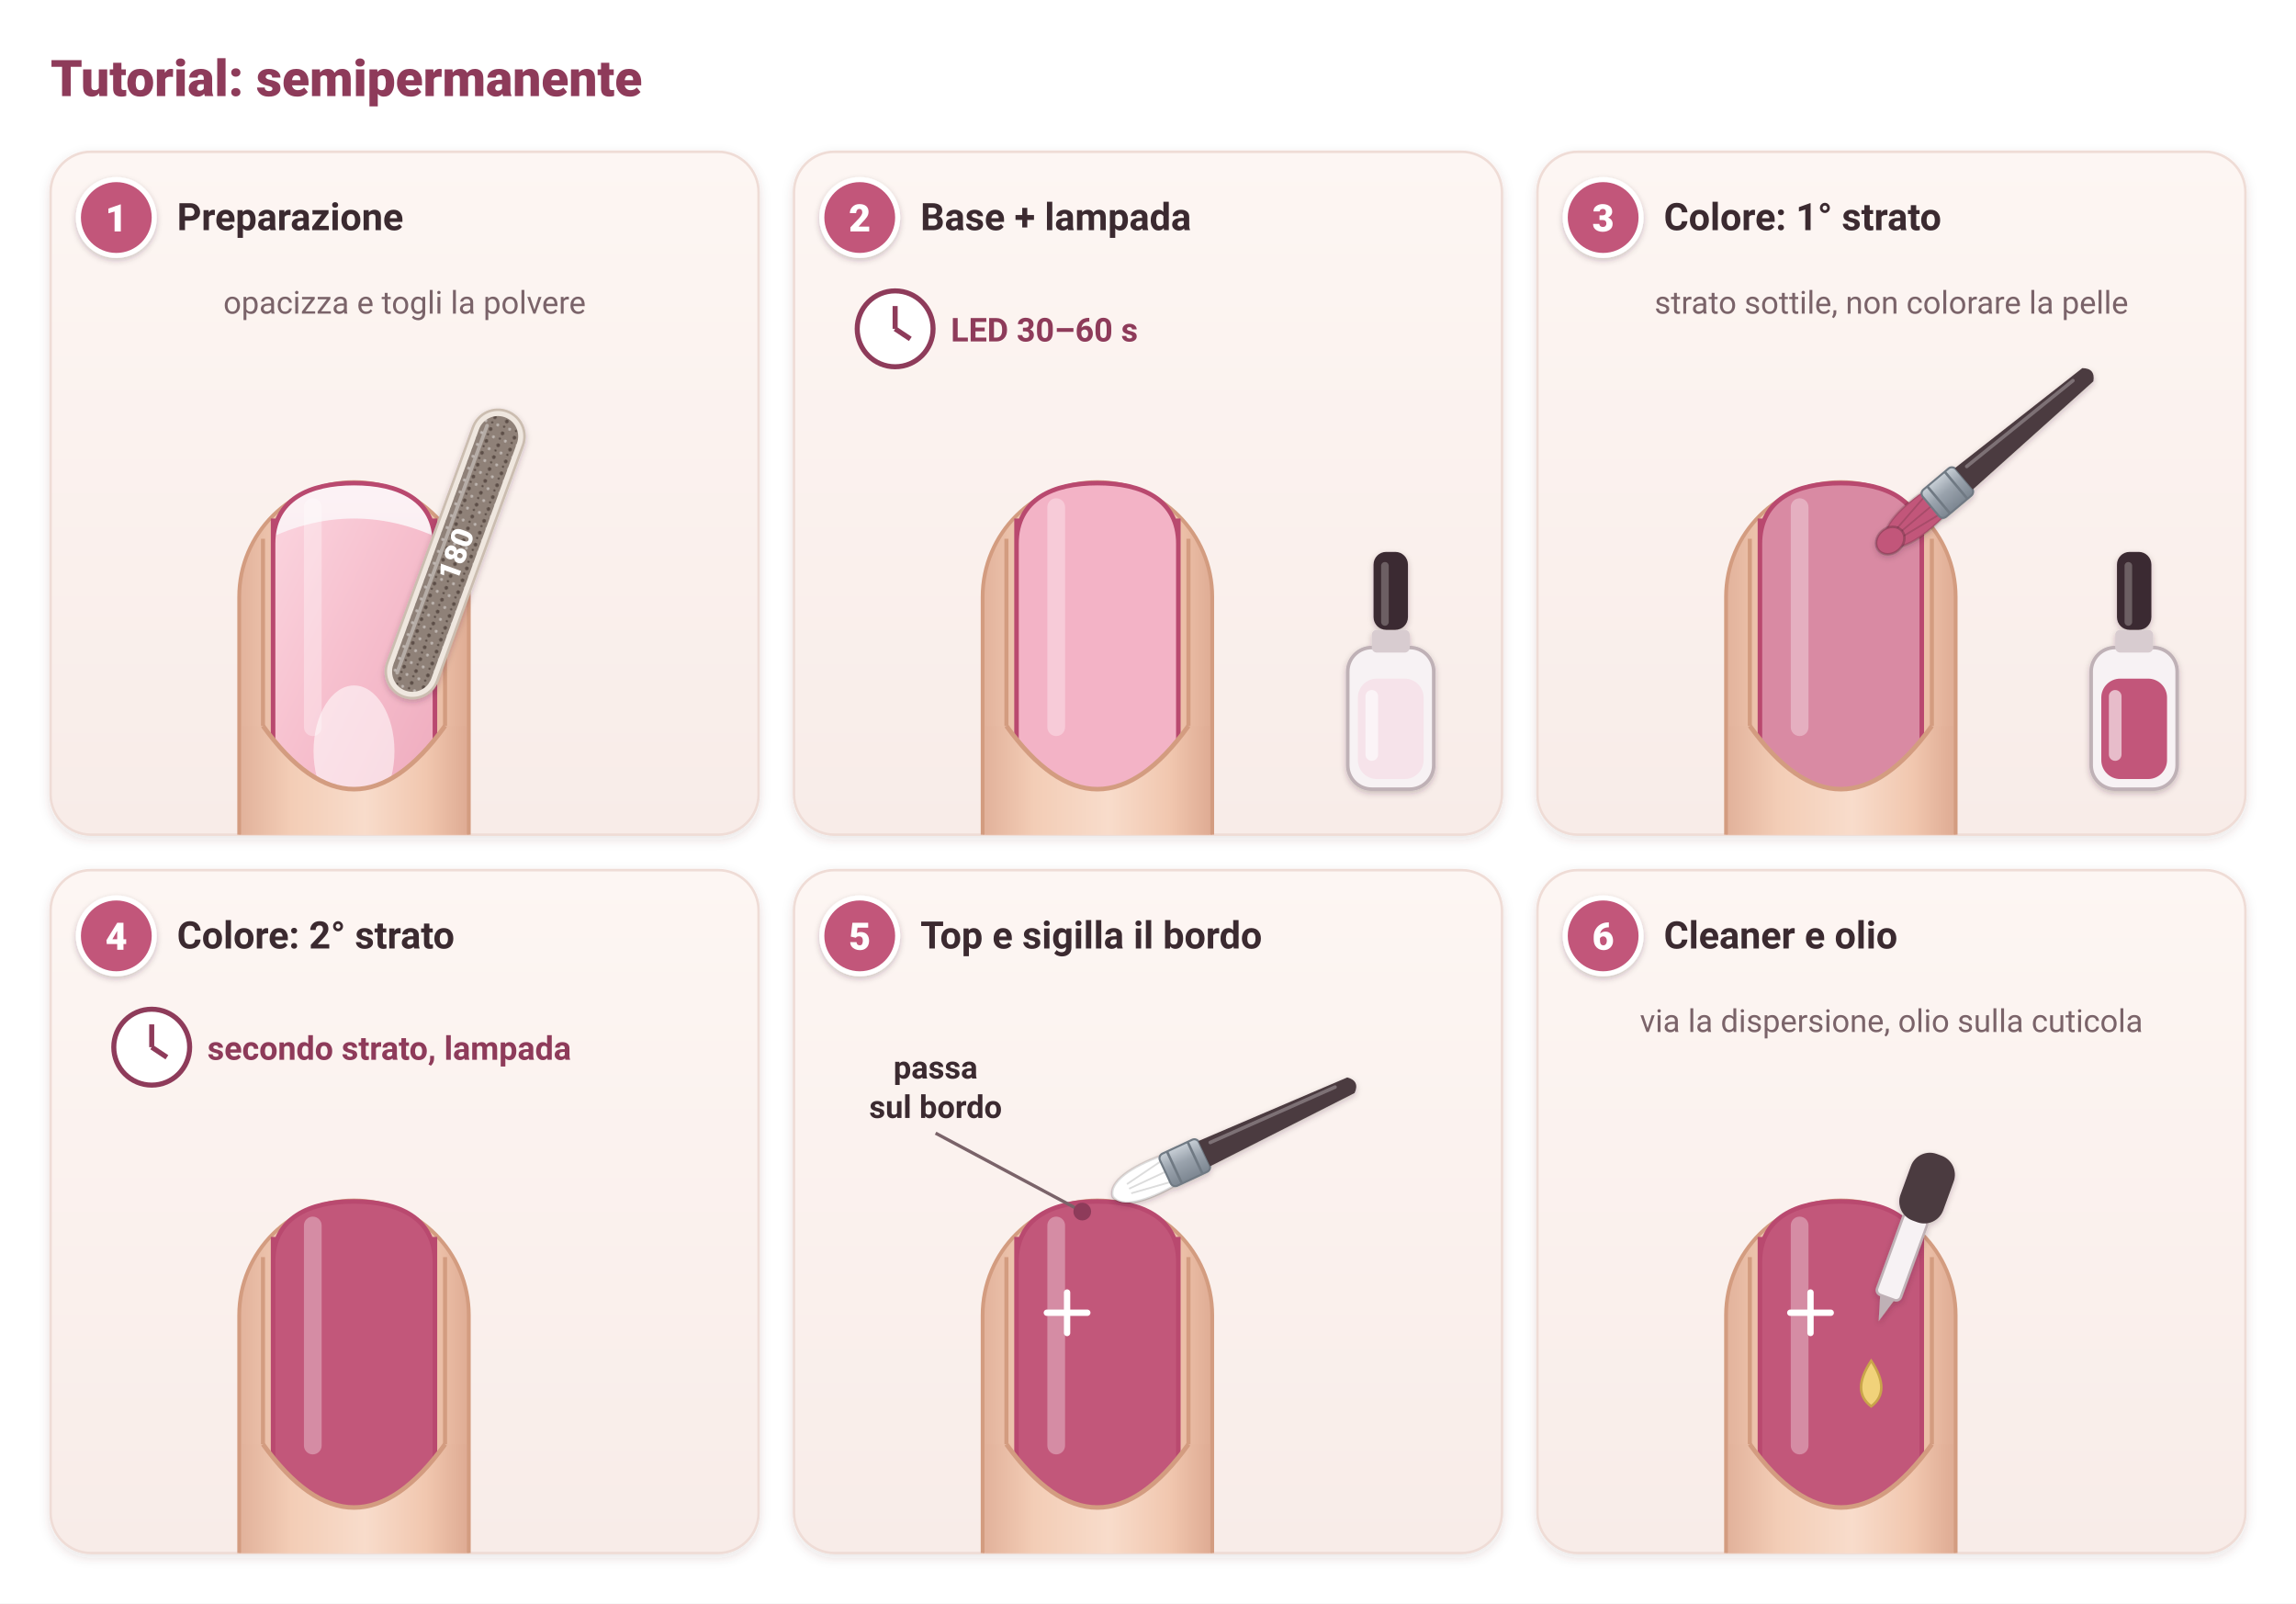
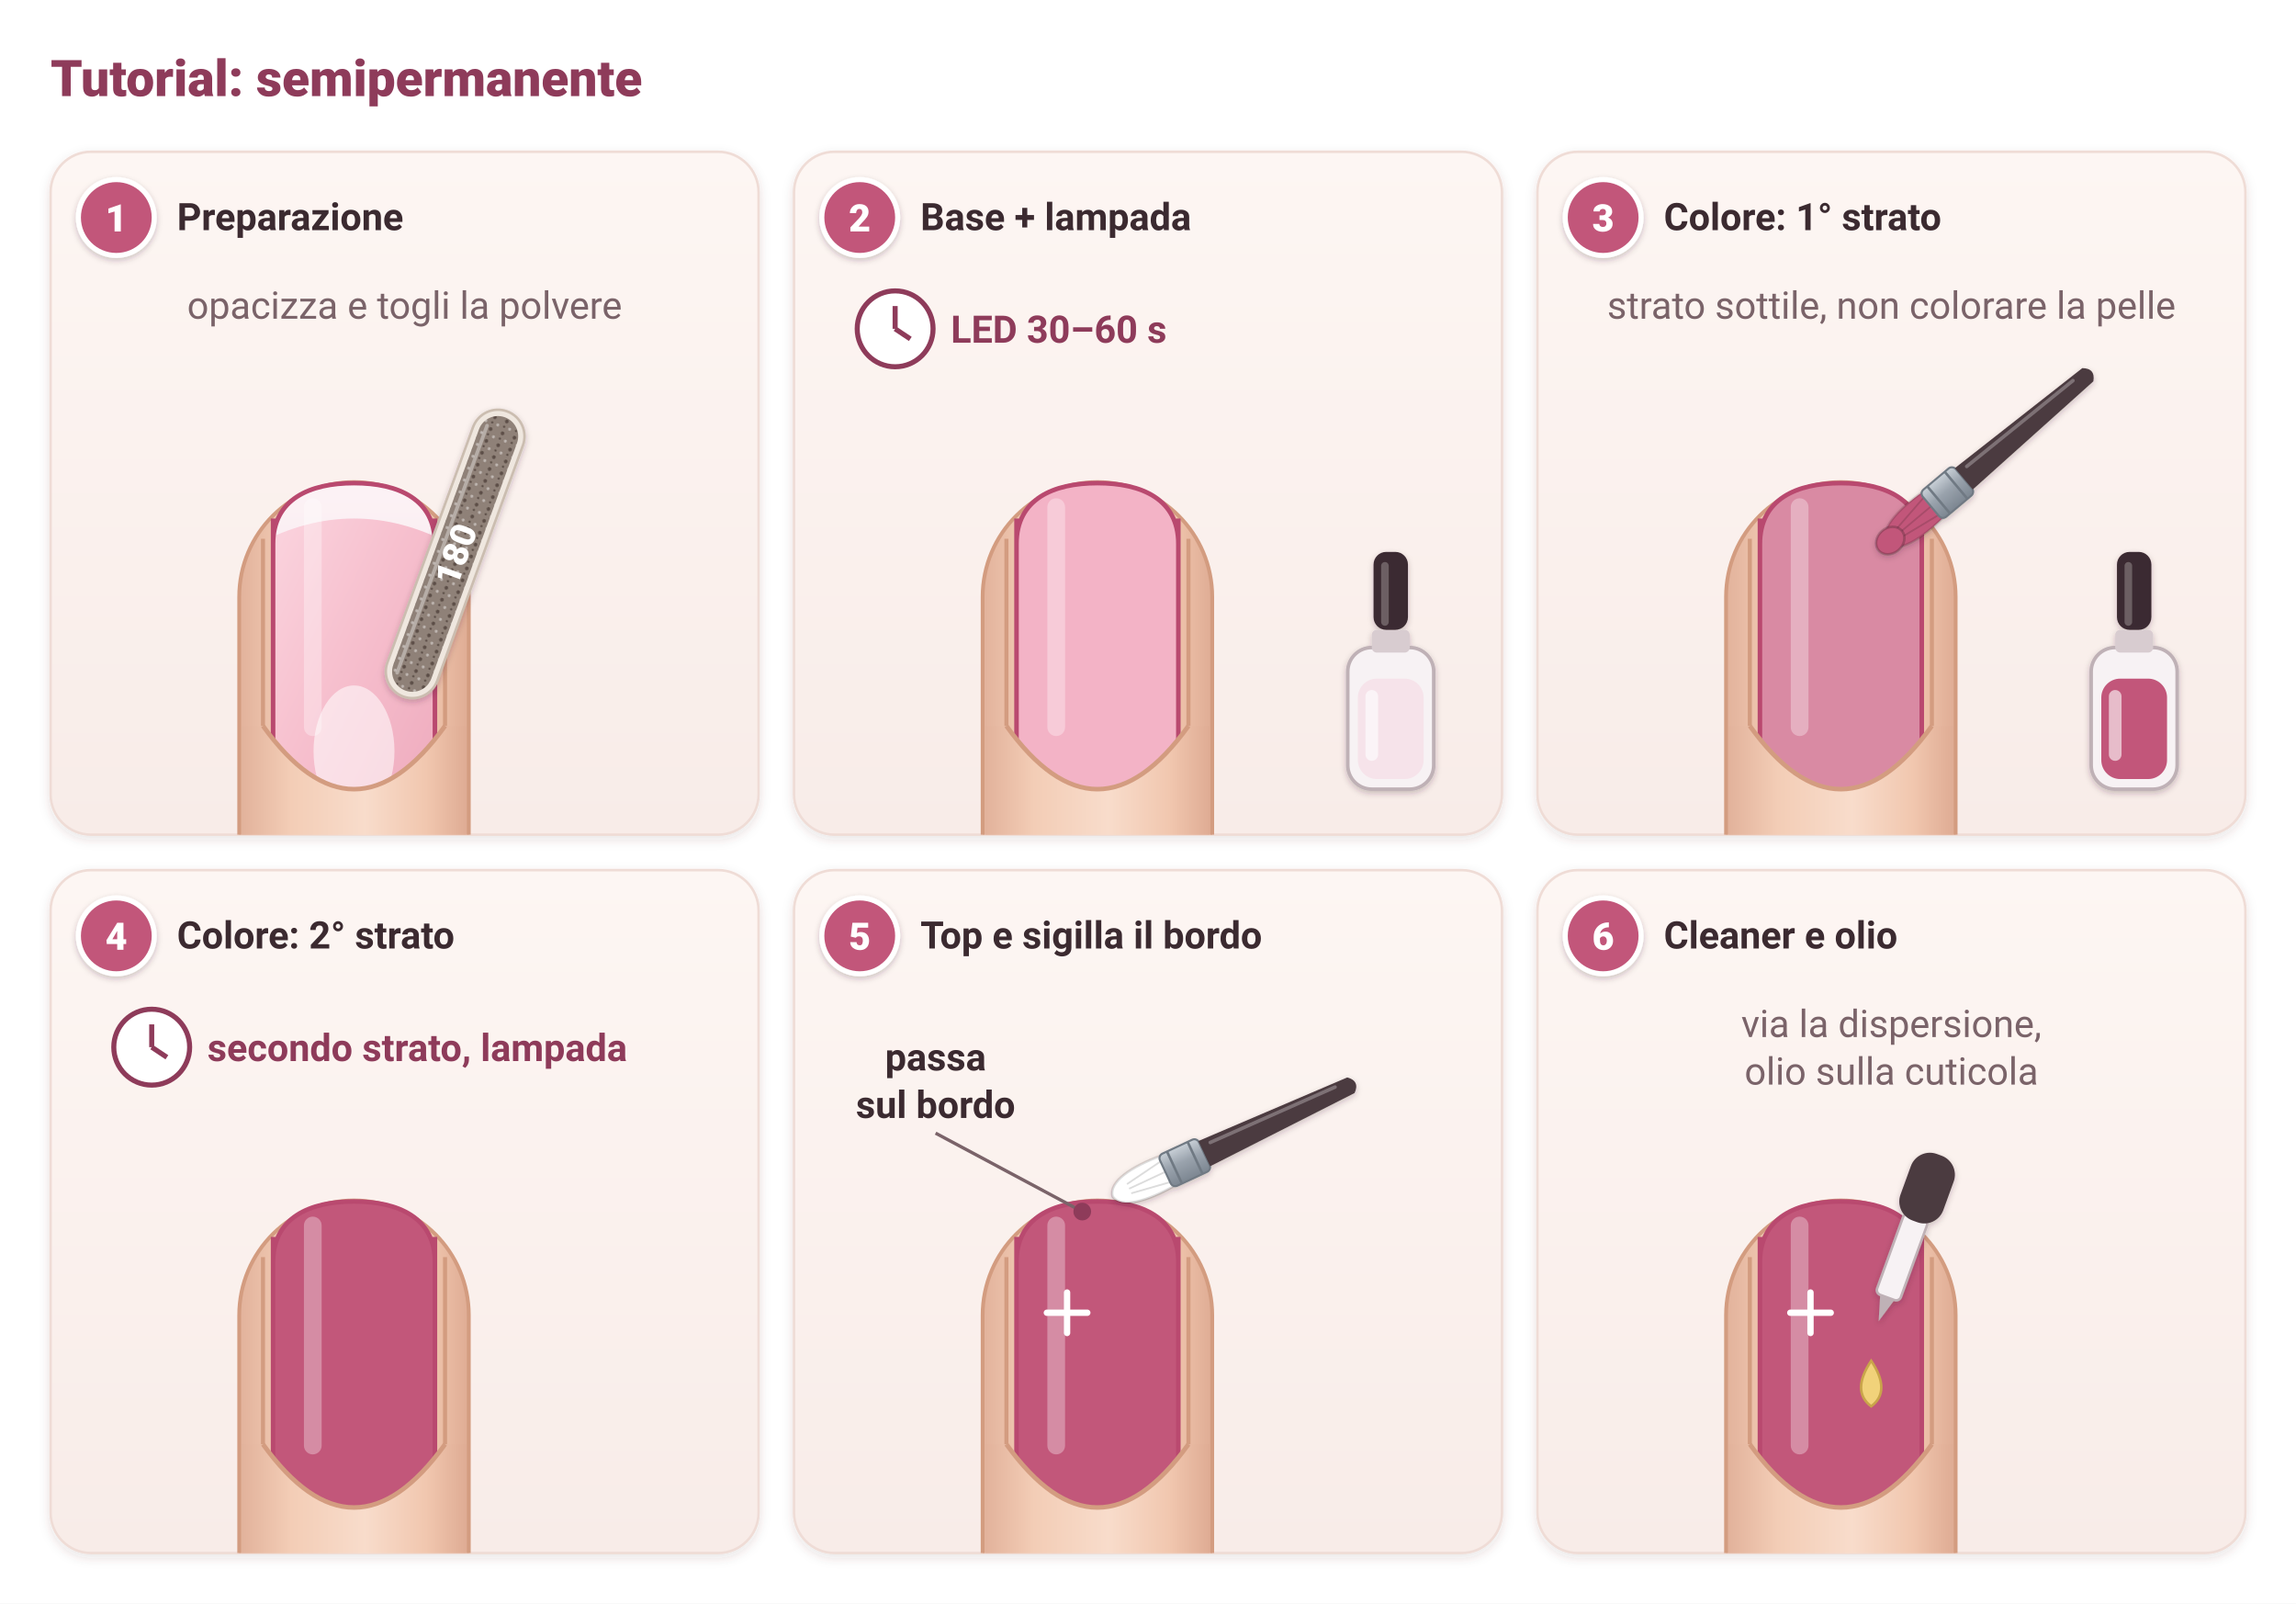
<svg xmlns="http://www.w3.org/2000/svg" viewBox="0 0 908 634" width="908" height="634" font-family="system-ui, -apple-system, 'Segoe UI', Roboto, Arial, sans-serif" role="img">
  <rect width="100%" height="100%" fill="#ffffff" />
  <defs>
    <linearGradient id="nxSkin" x1="0" y1="0" x2="1" y2="0">
      <stop offset="0" stop-color="#e2b29b" />
      <stop offset=".22" stop-color="#f3cdb6" />
      <stop offset=".55" stop-color="#f8dccb" />
      <stop offset=".82" stop-color="#f1c7af" />
      <stop offset="1" stop-color="#dfac94" />
    </linearGradient>
    <linearGradient id="nxNail" x1="0" y1="0" x2="1" y2="1">
      <stop offset="0" stop-color="#fbd6e0" />
      <stop offset=".45" stop-color="#f7c1cf" />
      <stop offset="1" stop-color="#eeaabd" />
    </linearGradient>
    <linearGradient id="nxFree" x1="0" y1="0" x2="0" y2="1">
      <stop offset="0" stop-color="#ffffff" />
      <stop offset="1" stop-color="#fbeef2" />
    </linearGradient>
    <linearGradient id="nxMetal" x1="0" y1="0" x2="0" y2="1">
      <stop offset="0" stop-color="#c9d0d7" />
      <stop offset=".45" stop-color="#9aa3ad" />
      <stop offset="1" stop-color="#7c8691" />
    </linearGradient>
    <linearGradient id="nxPanel" x1="0" y1="0" x2="0" y2="1">
      <stop offset="0" stop-color="#fdf6f3" />
      <stop offset="1" stop-color="#f8ece8" />
    </linearGradient>
    <filter id="nxSh" x="-5%" y="-5%" width="110%" height="115%">
      <feDropShadow dx="0" dy="1.5" stdDeviation="2.2" flood-color="#5a2a3a" flood-opacity=".13" />
    </filter>
    <filter id="nxShS" x="-20%" y="-20%" width="140%" height="150%">
      <feDropShadow dx="0" dy="1" stdDeviation="1.2" flood-color="#3b2a30" flood-opacity=".25" />
    </filter>
  </defs>
  <defs>
    <marker id="ar" viewBox="0 0 10 10" refX="8" refY="5" markerWidth="7" markerHeight="7" orient="auto-start-reverse">
      <path d="M0,0 L10,5 L0,10 z" fill="#8e3b5a" />
    </marker>
    <marker id="arw" viewBox="0 0 10 10" refX="8" refY="5" markerWidth="7" markerHeight="7" orient="auto-start-reverse">
      <path d="M0,0 L10,5 L0,10 z" fill="#7a6369" />
    </marker>
  </defs>
  <text x="20.0" y="38.0" font-size="20" text-anchor="start" font-weight="800" fill="#8e3b5a">Tutorial: semipermanente</text>
  <defs>
    <clipPath id="p122">
      <rect x="20" y="60" width="280" height="270" rx="16" />
    </clipPath>
  </defs>
  <rect x="20" y="60" width="280" height="270" rx="16" fill="url(#nxPanel)" stroke="#efdcd6" stroke-width="1" filter="url(#nxSh)" />
  <circle cx="46" cy="86" r="15" fill="#c2577a" stroke="#fff" stroke-width="2" filter="url(#nxShS)" />
  <text x="46.0" y="91.5" font-size="15" text-anchor="middle" font-weight="800" fill="#fff">1</text>
  <text x="70.0" y="91.0" font-size="15" text-anchor="start" font-weight="700" fill="#3b2a30">Preparazione</text>
  <g clip-path="url(#p122)">
    <path d="M94.6,333.0 L94.6,236.0 A45.4,45.4 0 0 1 185.4,236.0 L185.4,333.0 Z" fill="url(#nxSkin)" stroke="#d39c80" stroke-width="1.5" />
    <defs>
      <clipPath id="c123">
        <path d="M108.0,321.0 L172.0,321.0 L172.0,205.0 L172.0,215.0 C172.0,197.4 157.6,191.0 140.0,191.0 C122.4,191.0 108.0,197.4 108.0,215.0 L108.0,205.0 Z" />
      </clipPath>
    </defs>
    <path d="M108.0,321.0 L172.0,321.0 L172.0,205.0 L172.0,215.0 C172.0,197.4 157.6,191.0 140.0,191.0 C122.4,191.0 108.0,197.4 108.0,215.0 L108.0,205.0 Z" fill="url(#nxNail)" />
    <ellipse cx="140.0" cy="297.0" rx="16.0" ry="26.0" fill="#fff" opacity=".55" clip-path="url(#c123)" />
    <path d="M102.0,215.0 Q140.0,195.0 178.0,215.0 L178.0,131.0 L102.0,131.0 Z" fill="url(#nxFree)" clip-path="url(#c123)" />
    <rect x="120.2" y="197.0" width="7.0" height="94.0" rx="3.5" fill="#fff" opacity=".32" clip-path="url(#c123)" />
    <path d="M108.0,321.0 L172.0,321.0 L172.0,205.0 L172.0,215.0 C172.0,197.4 157.6,191.0 140.0,191.0 C122.4,191.0 108.0,197.4 108.0,215.0 L108.0,205.0 Z" fill="none" stroke="#b9496f" stroke-width="1.8" />
    <path d="M95.6,287.0 L104.0,287.0 Q140.0,337.0 176.0,287.0 L184.4,287.0 L184.4,345.0 L95.6,345.0 Z" fill="url(#nxSkin)" />
    <path d="M104.0,287.0 Q140.0,337.0 176.0,287.0" fill="none" stroke="#d39c80" stroke-width="1.8" />
    <path d="M104.0,287.0 L104.0,213.0" stroke="#d39c80" stroke-width="1.6" />
    <path d="M176.0,287.0 L176.0,213.0" stroke="#d39c80" stroke-width="1.6" />
-     <text x="160.0" y="124.0" font-size="12.5" text-anchor="middle" font-weight="400" fill="#7a6369">opacizza e togli la polvere</text>
+     <text x="160.0" y="126.0" font-size="15" text-anchor="middle" font-weight="400" fill="#7a6369">opacizza e togli la polvere</text>
    <g filter="url(#nxShS)">
      <g transform="translate(180.0,219.0) rotate(-70.0)">
        <defs>
          <pattern id="gr124" width="5" height="5" patternUnits="userSpaceOnUse">
            <rect width="5" height="5" fill="#8f8178" />
            <circle cx="1.2" cy="1.3" r=".75" fill="#5e5049" />
            <circle cx="3.7" cy="3.4" r=".6" fill="#fff" opacity=".4" />
            <circle cx="3.9" cy="1" r=".45" fill="#5e5049" />
          </pattern>
        </defs>
        <rect x="-60.0" y="-10.5" width="120.0" height="21.0" rx="10.5" fill="#efe7df" stroke="#cbbdb0" stroke-width="1" />
        <rect x="-57.5" y="-8.0" width="115.0" height="16.0" rx="8.0" fill="url(#gr124)" />
        <line x1="-52.0" y1="-5.5" x2="52.0" y2="-5.5" stroke="#fff" stroke-width="1.4" opacity=".35" stroke-linecap="round" />
-         <text x="0.0" y="4.5" font-size="12" text-anchor="middle" font-weight="800" fill="#fff">180</text>
+         <text x="0.0" y="5.2" font-size="14" text-anchor="middle" font-weight="800" fill="#fff">180</text>
      </g>
    </g>
  </g>
  <defs>
    <clipPath id="p125">
      <rect x="314" y="60" width="280" height="270" rx="16" />
    </clipPath>
  </defs>
  <rect x="314" y="60" width="280" height="270" rx="16" fill="url(#nxPanel)" stroke="#efdcd6" stroke-width="1" filter="url(#nxSh)" />
  <circle cx="340" cy="86" r="15" fill="#c2577a" stroke="#fff" stroke-width="2" filter="url(#nxShS)" />
  <text x="340.0" y="91.5" font-size="15" text-anchor="middle" font-weight="800" fill="#fff">2</text>
  <text x="364.0" y="91.0" font-size="15" text-anchor="start" font-weight="700" fill="#3b2a30">Base + lampada</text>
  <g clip-path="url(#p125)">
    <path d="M388.6,333.0 L388.6,236.0 A45.4,45.4 0 0 1 479.4,236.0 L479.4,333.0 Z" fill="url(#nxSkin)" stroke="#d39c80" stroke-width="1.5" />
    <defs>
      <clipPath id="c126">
        <path d="M402.0,321.0 L466.0,321.0 L466.0,205.0 L466.0,215.0 C466.0,197.4 451.6,191.0 434.0,191.0 C416.4,191.0 402.0,197.4 402.0,215.0 L402.0,205.0 Z" />
      </clipPath>
    </defs>
    <path d="M402.0,321.0 L466.0,321.0 L466.0,205.0 L466.0,215.0 C466.0,197.4 451.6,191.0 434.0,191.0 C416.4,191.0 402.0,197.4 402.0,215.0 L402.0,205.0 Z" fill="#f3b3c6" />
    <path d="M396.0,215.0 Q434.0,195.0 472.0,215.0 L472.0,131.0 L396.0,131.0 Z" fill="#f3b3c6" clip-path="url(#c126)" />
    <rect x="414.2" y="197.0" width="7.0" height="94.0" rx="3.5" fill="#fff" opacity=".32" clip-path="url(#c126)" />
    <path d="M402.0,321.0 L466.0,321.0 L466.0,205.0 L466.0,215.0 C466.0,197.4 451.6,191.0 434.0,191.0 C416.4,191.0 402.0,197.4 402.0,215.0 L402.0,205.0 Z" fill="none" stroke="#b9496f" stroke-width="1.8" />
    <path d="M389.6,287.0 L398.0,287.0 Q434.0,337.0 470.0,287.0 L478.4,287.0 L478.4,345.0 L389.6,345.0 Z" fill="url(#nxSkin)" />
    <path d="M398.0,287.0 Q434.0,337.0 470.0,287.0" fill="none" stroke="#d39c80" stroke-width="1.8" />
    <path d="M398.0,287.0 L398.0,213.0" stroke="#d39c80" stroke-width="1.6" />
    <path d="M470.0,287.0 L470.0,213.0" stroke="#d39c80" stroke-width="1.6" />
    <circle cx="354.0" cy="130.0" r="15" fill="#fff" stroke="#8e3b5a" stroke-width="2" />
    <path d="M354.0,130.0 l0,-9 M354.0,130.0 l6,4" stroke="#8e3b5a" stroke-width="2" />
-     <text x="376.0" y="135.0" font-size="13" text-anchor="start" font-weight="700" fill="#8e3b5a">LED 30–60 s</text>
+     <text x="376.0" y="135.5" font-size="15" text-anchor="start" font-weight="700" fill="#8e3b5a">LED 30–60 s</text>
    <g filter="url(#nxShS)">
      <rect x="533.0" y="256.0" width="34.0" height="56.0" rx="9.5" fill="#f7f2f4" stroke="#bfb1b6" stroke-width="1.4" />
      <rect x="537.0" y="268.3" width="26.0" height="39.7" rx="7.5" fill="#f6e3ea" />
      <rect x="540.0" y="272.8" width="5" height="28.0" rx="2.5" fill="#fff" opacity=".6" />
      <rect x="542.5" y="249.0" width="15.0" height="9" rx="2" fill="#d8ccd0" />
      <rect x="543.2" y="218.2" width="13.6" height="30.8" rx="5" fill="#3b2a30" />
      <rect x="546.2" y="222.2" width="3" height="25.2" rx="1.5" fill="#fff" opacity=".25" />
    </g>
  </g>
  <defs>
    <clipPath id="p127">
      <rect x="608" y="60" width="280" height="270" rx="16" />
    </clipPath>
  </defs>
  <rect x="608" y="60" width="280" height="270" rx="16" fill="url(#nxPanel)" stroke="#efdcd6" stroke-width="1" filter="url(#nxSh)" />
  <circle cx="634" cy="86" r="15" fill="#c2577a" stroke="#fff" stroke-width="2" filter="url(#nxShS)" />
  <text x="634.0" y="91.5" font-size="15" text-anchor="middle" font-weight="800" fill="#fff">3</text>
  <text x="658.0" y="91.0" font-size="15" text-anchor="start" font-weight="700" fill="#3b2a30">Colore: 1° strato</text>
  <g clip-path="url(#p127)">
    <path d="M682.6,333.0 L682.6,236.0 A45.4,45.4 0 0 1 773.4,236.0 L773.4,333.0 Z" fill="url(#nxSkin)" stroke="#d39c80" stroke-width="1.5" />
    <defs>
      <clipPath id="c128">
        <path d="M696.0,321.0 L760.0,321.0 L760.0,205.0 L760.0,215.0 C760.0,197.4 745.6,191.0 728.0,191.0 C710.4,191.0 696.0,197.4 696.0,215.0 L696.0,205.0 Z" />
      </clipPath>
    </defs>
    <path d="M696.0,321.0 L760.0,321.0 L760.0,205.0 L760.0,215.0 C760.0,197.4 745.6,191.0 728.0,191.0 C710.4,191.0 696.0,197.4 696.0,215.0 L696.0,205.0 Z" fill="#d98aa3" />
    <path d="M690.0,215.0 Q728.0,195.0 766.0,215.0 L766.0,131.0 L690.0,131.0 Z" fill="#d98aa3" clip-path="url(#c128)" />
    <rect x="708.2" y="197.0" width="7.0" height="94.0" rx="3.5" fill="#fff" opacity=".32" clip-path="url(#c128)" />
    <path d="M696.0,321.0 L760.0,321.0 L760.0,205.0 L760.0,215.0 C760.0,197.4 745.6,191.0 728.0,191.0 C710.4,191.0 696.0,197.4 696.0,215.0 L696.0,205.0 Z" fill="none" stroke="#b9496f" stroke-width="1.8" />
    <path d="M683.6,287.0 L692.0,287.0 Q728.0,337.0 764.0,287.0 L772.4,287.0 L772.4,345.0 L683.6,345.0 Z" fill="url(#nxSkin)" />
    <path d="M692.0,287.0 Q728.0,337.0 764.0,287.0" fill="none" stroke="#d39c80" stroke-width="1.8" />
    <path d="M692.0,287.0 L692.0,213.0" stroke="#d39c80" stroke-width="1.6" />
    <path d="M764.0,287.0 L764.0,213.0" stroke="#d39c80" stroke-width="1.6" />
-     <text x="748.0" y="124.0" font-size="12.5" text-anchor="middle" font-weight="400" fill="#7a6369">strato sottile, non colorare la pelle</text>
+     <text x="748.0" y="126.0" font-size="15" text-anchor="middle" font-weight="400" fill="#7a6369">strato sottile, non colorare la pelle</text>
    <g filter="url(#nxShS)">
      <g transform="translate(746.0,215.0) rotate(-40.0)">
        <path d="M24,-6.5 C12,-7.5 1,-6 0,0 C1,6 12,7.5 24,6.5 Z" fill="#c2577a" stroke="#00000022" stroke-width="1" />
        <line x1="23.0" y1="-4.5" x2="7.2" y2="-2.0" stroke="#000" stroke-width=".7" opacity=".14" />
        <line x1="23.0" y1="0.0" x2="7.2" y2="0.0" stroke="#000" stroke-width=".7" opacity=".14" />
        <line x1="23.0" y1="4.5" x2="7.2" y2="2.0" stroke="#000" stroke-width=".7" opacity=".14" />
        <ellipse cx="2" cy="0" rx="6" ry="5" fill="#c2577a" stroke="#00000033" />
        <rect x="23.0" y="-7" width="17" height="14" rx="2" fill="url(#nxMetal)" stroke="#6f7983" stroke-width=".8" />
        <path d="M27.0,-7 L27.0,7 M36.0,-7 L36.0,7" stroke="#6f7983" stroke-width="1" />
        <path d="M40.0,-5.5 L104.0,-3.4 Q108.0,0 104.0,3.4 L40.0,5.5 Z" fill="#4b3a40" />
        <line x1="44.0" y1="-3" x2="98.0" y2="-2" stroke="#fff" stroke-width="1.4" opacity=".28" stroke-linecap="round" />
      </g>
    </g>
    <g filter="url(#nxShS)">
      <rect x="827.0" y="256.0" width="34.0" height="56.0" rx="9.5" fill="#f7f2f4" stroke="#bfb1b6" stroke-width="1.4" />
      <rect x="831.0" y="268.3" width="26.0" height="39.7" rx="7.5" fill="#c2577a" />
      <rect x="834.0" y="272.8" width="5" height="28.0" rx="2.5" fill="#fff" opacity=".6" />
      <rect x="836.5" y="249.0" width="15.0" height="9" rx="2" fill="#d8ccd0" />
      <rect x="837.2" y="218.2" width="13.6" height="30.8" rx="5" fill="#3b2a30" />
      <rect x="840.2" y="222.2" width="3" height="25.2" rx="1.5" fill="#fff" opacity=".25" />
    </g>
  </g>
  <defs>
    <clipPath id="p129">
      <rect x="20" y="344" width="280" height="270" rx="16" />
    </clipPath>
  </defs>
  <rect x="20" y="344" width="280" height="270" rx="16" fill="url(#nxPanel)" stroke="#efdcd6" stroke-width="1" filter="url(#nxSh)" />
  <circle cx="46" cy="370" r="15" fill="#c2577a" stroke="#fff" stroke-width="2" filter="url(#nxShS)" />
  <text x="46.0" y="375.5" font-size="15" text-anchor="middle" font-weight="800" fill="#fff">4</text>
  <text x="70.0" y="375.0" font-size="15" text-anchor="start" font-weight="700" fill="#3b2a30">Colore: 2° strato</text>
  <g clip-path="url(#p129)">
    <path d="M94.6,617.0 L94.6,520.0 A45.4,45.4 0 0 1 185.4,520.0 L185.4,617.0 Z" fill="url(#nxSkin)" stroke="#d39c80" stroke-width="1.5" />
    <defs>
      <clipPath id="c130">
        <path d="M108.0,605.0 L172.0,605.0 L172.0,489.0 L172.0,499.0 C172.0,481.4 157.6,475.0 140.0,475.0 C122.4,475.0 108.0,481.4 108.0,499.0 L108.0,489.0 Z" />
      </clipPath>
    </defs>
    <path d="M108.0,605.0 L172.0,605.0 L172.0,489.0 L172.0,499.0 C172.0,481.4 157.6,475.0 140.0,475.0 C122.4,475.0 108.0,481.4 108.0,499.0 L108.0,489.0 Z" fill="#c2577a" />
    <path d="M102.0,499.0 Q140.0,479.0 178.0,499.0 L178.0,415.0 L102.0,415.0 Z" fill="#c2577a" clip-path="url(#c130)" />
    <rect x="120.2" y="481.0" width="7.0" height="94.0" rx="3.5" fill="#fff" opacity=".32" clip-path="url(#c130)" />
    <path d="M108.0,605.0 L172.0,605.0 L172.0,489.0 L172.0,499.0 C172.0,481.4 157.6,475.0 140.0,475.0 C122.4,475.0 108.0,481.4 108.0,499.0 L108.0,489.0 Z" fill="none" stroke="#b9496f" stroke-width="1.8" />
    <path d="M95.6,571.0 L104.0,571.0 Q140.0,621.0 176.0,571.0 L184.4,571.0 L184.4,629.0 L95.6,629.0 Z" fill="url(#nxSkin)" />
    <path d="M104.0,571.0 Q140.0,621.0 176.0,571.0" fill="none" stroke="#d39c80" stroke-width="1.8" />
    <path d="M104.0,571.0 L104.0,497.0" stroke="#d39c80" stroke-width="1.6" />
    <path d="M176.0,571.0 L176.0,497.0" stroke="#d39c80" stroke-width="1.6" />
    <circle cx="60.0" cy="414.0" r="15" fill="#fff" stroke="#8e3b5a" stroke-width="2" />
    <path d="M60.0,414.0 l0,-9 M60.0,414.0 l6,4" stroke="#8e3b5a" stroke-width="2" />
-     <text x="82.0" y="419.0" font-size="13" text-anchor="start" font-weight="700" fill="#8e3b5a">secondo strato, lampada</text>
+     <text x="82.0" y="419.5" font-size="15" text-anchor="start" font-weight="700" fill="#8e3b5a">secondo strato, lampada</text>
  </g>
  <defs>
    <clipPath id="p131">
      <rect x="314" y="344" width="280" height="270" rx="16" />
    </clipPath>
  </defs>
  <rect x="314" y="344" width="280" height="270" rx="16" fill="url(#nxPanel)" stroke="#efdcd6" stroke-width="1" filter="url(#nxSh)" />
  <circle cx="340" cy="370" r="15" fill="#c2577a" stroke="#fff" stroke-width="2" filter="url(#nxShS)" />
  <text x="340.0" y="375.5" font-size="15" text-anchor="middle" font-weight="800" fill="#fff">5</text>
  <text x="364.0" y="375.0" font-size="15" text-anchor="start" font-weight="700" fill="#3b2a30">Top e sigilla il bordo</text>
  <g clip-path="url(#p131)">
    <path d="M388.6,617.0 L388.6,520.0 A45.4,45.4 0 0 1 479.4,520.0 L479.4,617.0 Z" fill="url(#nxSkin)" stroke="#d39c80" stroke-width="1.5" />
    <defs>
      <clipPath id="c132">
        <path d="M402.0,605.0 L466.0,605.0 L466.0,489.0 L466.0,499.0 C466.0,481.4 451.6,475.0 434.0,475.0 C416.4,475.0 402.0,481.4 402.0,499.0 L402.0,489.0 Z" />
      </clipPath>
    </defs>
    <path d="M402.0,605.0 L466.0,605.0 L466.0,489.0 L466.0,499.0 C466.0,481.4 451.6,475.0 434.0,475.0 C416.4,475.0 402.0,481.4 402.0,499.0 L402.0,489.0 Z" fill="#c2577a" />
    <path d="M396.0,499.0 Q434.0,479.0 472.0,499.0 L472.0,415.0 L396.0,415.0 Z" fill="#c2577a" clip-path="url(#c132)" />
    <rect x="414.2" y="481.0" width="7.0" height="94.0" rx="3.5" fill="#fff" opacity=".32" clip-path="url(#c132)" />
    <path d="M402.0,605.0 L466.0,605.0 L466.0,489.0 L466.0,499.0 C466.0,481.4 451.6,475.0 434.0,475.0 C416.4,475.0 402.0,481.4 402.0,499.0 L402.0,489.0 Z" fill="none" stroke="#b9496f" stroke-width="1.8" />
    <path d="M389.6,571.0 L398.0,571.0 Q434.0,621.0 470.0,571.0 L478.4,571.0 L478.4,629.0 L389.6,629.0 Z" fill="url(#nxSkin)" />
    <path d="M398.0,571.0 Q434.0,621.0 470.0,571.0" fill="none" stroke="#d39c80" stroke-width="1.8" />
    <path d="M398.0,571.0 L398.0,497.0" stroke="#d39c80" stroke-width="1.6" />
    <path d="M470.0,571.0 L470.0,497.0" stroke="#d39c80" stroke-width="1.6" />
    <g filter="url(#nxShS)">
      <g transform="translate(440.0,473.0) rotate(-25.0)">
        <path d="M24,-6.5 C12,-7.5 1,-6 0,0 C1,6 12,7.5 24,6.5 Z" fill="#fff" stroke="#00000022" stroke-width="1" />
        <line x1="23.0" y1="-4.5" x2="7.2" y2="-2.0" stroke="#000" stroke-width=".7" opacity=".14" />
        <line x1="23.0" y1="0.0" x2="7.2" y2="0.0" stroke="#000" stroke-width=".7" opacity=".14" />
        <line x1="23.0" y1="4.5" x2="7.2" y2="2.0" stroke="#000" stroke-width=".7" opacity=".14" />
        <rect x="23.0" y="-7" width="17" height="14" rx="2" fill="url(#nxMetal)" stroke="#6f7983" stroke-width=".8" />
        <path d="M27.0,-7 L27.0,7 M36.0,-7 L36.0,7" stroke="#6f7983" stroke-width="1" />
        <path d="M40.0,-5.5 L104.0,-3.4 Q108.0,0 104.0,3.4 L40.0,5.5 Z" fill="#4b3a40" />
        <line x1="44.0" y1="-3" x2="98.0" y2="-2" stroke="#fff" stroke-width="1.4" opacity=".28" stroke-linecap="round" />
      </g>
    </g>
    <line x1="428.0" y1="479.0" x2="370.0" y2="448.0" stroke="#7a6369" stroke-width="1.3" />
    <circle cx="428.0" cy="479.0" r="3.5" fill="#8e3b5a" />
-     <text x="370.0" y="426.4" font-size="12.5" text-anchor="middle" font-weight="600" fill="#3b2a30">passa</text>
-     <text x="370.0" y="442.0" font-size="12.5" text-anchor="middle" font-weight="600" fill="#3b2a30">sul bordo</text>
+     <text x="370.0" y="423.2" font-size="15" text-anchor="middle" font-weight="600" fill="#3b2a30">passa</text>
+     <text x="370.0" y="442.0" font-size="15" text-anchor="middle" font-weight="600" fill="#3b2a30">sul bordo</text>
    <path d="M414.0,519.0 L430.0,519.0 M422.0,511.0 L422.0,527.0" stroke="#fff" stroke-width="2.5" stroke-linecap="round" />
  </g>
  <defs>
    <clipPath id="p133">
      <rect x="608" y="344" width="280" height="270" rx="16" />
    </clipPath>
  </defs>
  <rect x="608" y="344" width="280" height="270" rx="16" fill="url(#nxPanel)" stroke="#efdcd6" stroke-width="1" filter="url(#nxSh)" />
  <circle cx="634" cy="370" r="15" fill="#c2577a" stroke="#fff" stroke-width="2" filter="url(#nxShS)" />
  <text x="634.0" y="375.5" font-size="15" text-anchor="middle" font-weight="800" fill="#fff">6</text>
  <text x="658.0" y="375.0" font-size="15" text-anchor="start" font-weight="700" fill="#3b2a30">Cleaner e olio</text>
  <g clip-path="url(#p133)">
    <path d="M682.6,617.0 L682.6,520.0 A45.4,45.4 0 0 1 773.4,520.0 L773.4,617.0 Z" fill="url(#nxSkin)" stroke="#d39c80" stroke-width="1.5" />
    <defs>
      <clipPath id="c134">
        <path d="M696.0,605.0 L760.0,605.0 L760.0,489.0 L760.0,499.0 C760.0,481.4 745.6,475.0 728.0,475.0 C710.4,475.0 696.0,481.4 696.0,499.0 L696.0,489.0 Z" />
      </clipPath>
    </defs>
    <path d="M696.0,605.0 L760.0,605.0 L760.0,489.0 L760.0,499.0 C760.0,481.4 745.6,475.0 728.0,475.0 C710.4,475.0 696.0,481.4 696.0,499.0 L696.0,489.0 Z" fill="#c2577a" />
    <path d="M690.0,499.0 Q728.0,479.0 766.0,499.0 L766.0,415.0 L690.0,415.0 Z" fill="#c2577a" clip-path="url(#c134)" />
    <rect x="708.2" y="481.0" width="7.0" height="94.0" rx="3.5" fill="#fff" opacity=".32" clip-path="url(#c134)" />
    <path d="M696.0,605.0 L760.0,605.0 L760.0,489.0 L760.0,499.0 C760.0,481.4 745.6,475.0 728.0,475.0 C710.4,475.0 696.0,481.4 696.0,499.0 L696.0,489.0 Z" fill="none" stroke="#b9496f" stroke-width="1.8" />
    <path d="M683.6,571.0 L692.0,571.0 Q728.0,621.0 764.0,571.0 L772.4,571.0 L772.4,629.0 L683.6,629.0 Z" fill="url(#nxSkin)" />
    <path d="M692.0,571.0 Q728.0,621.0 764.0,571.0" fill="none" stroke="#d39c80" stroke-width="1.8" />
    <path d="M692.0,571.0 L692.0,497.0" stroke="#d39c80" stroke-width="1.6" />
    <path d="M764.0,571.0 L764.0,497.0" stroke="#d39c80" stroke-width="1.6" />
-     <text x="748.0" y="408.0" font-size="12.5" text-anchor="middle" font-weight="400" fill="#7a6369">via la dispersione, olio sulla cuticola</text>
+     <text x="748.0" y="410.0" font-size="15" text-anchor="middle" font-weight="400" fill="#7a6369">via la dispersione,</text>
+     <text x="748.0" y="428.8" font-size="15" text-anchor="middle" font-weight="400" fill="#7a6369">olio sulla cuticola</text>
    <g filter="url(#nxShS)">
      <g transform="translate(758.0,481.0) rotate(20.0)">
        <rect x="-5" y="0" width="10" height="34" rx="2" fill="#f7f2f4" stroke="#bfb1b6" />
        <rect x="-9" y="-26" width="18" height="28" rx="8" fill="#4b3a40" />
        <path d="M-3,34 L0,44 L3,34 Z" fill="#bfb1b6" />
      </g>
    </g>
    <path d="M740.0,538.0 q8,12 0,18 q-8,-6 0,-18 z" fill="#f1d27a" stroke="#c9a54a" />
    <path d="M708.0,519.0 L724.0,519.0 M716.0,511.0 L716.0,527.0" stroke="#fff" stroke-width="2.5" stroke-linecap="round" />
  </g>
</svg>
